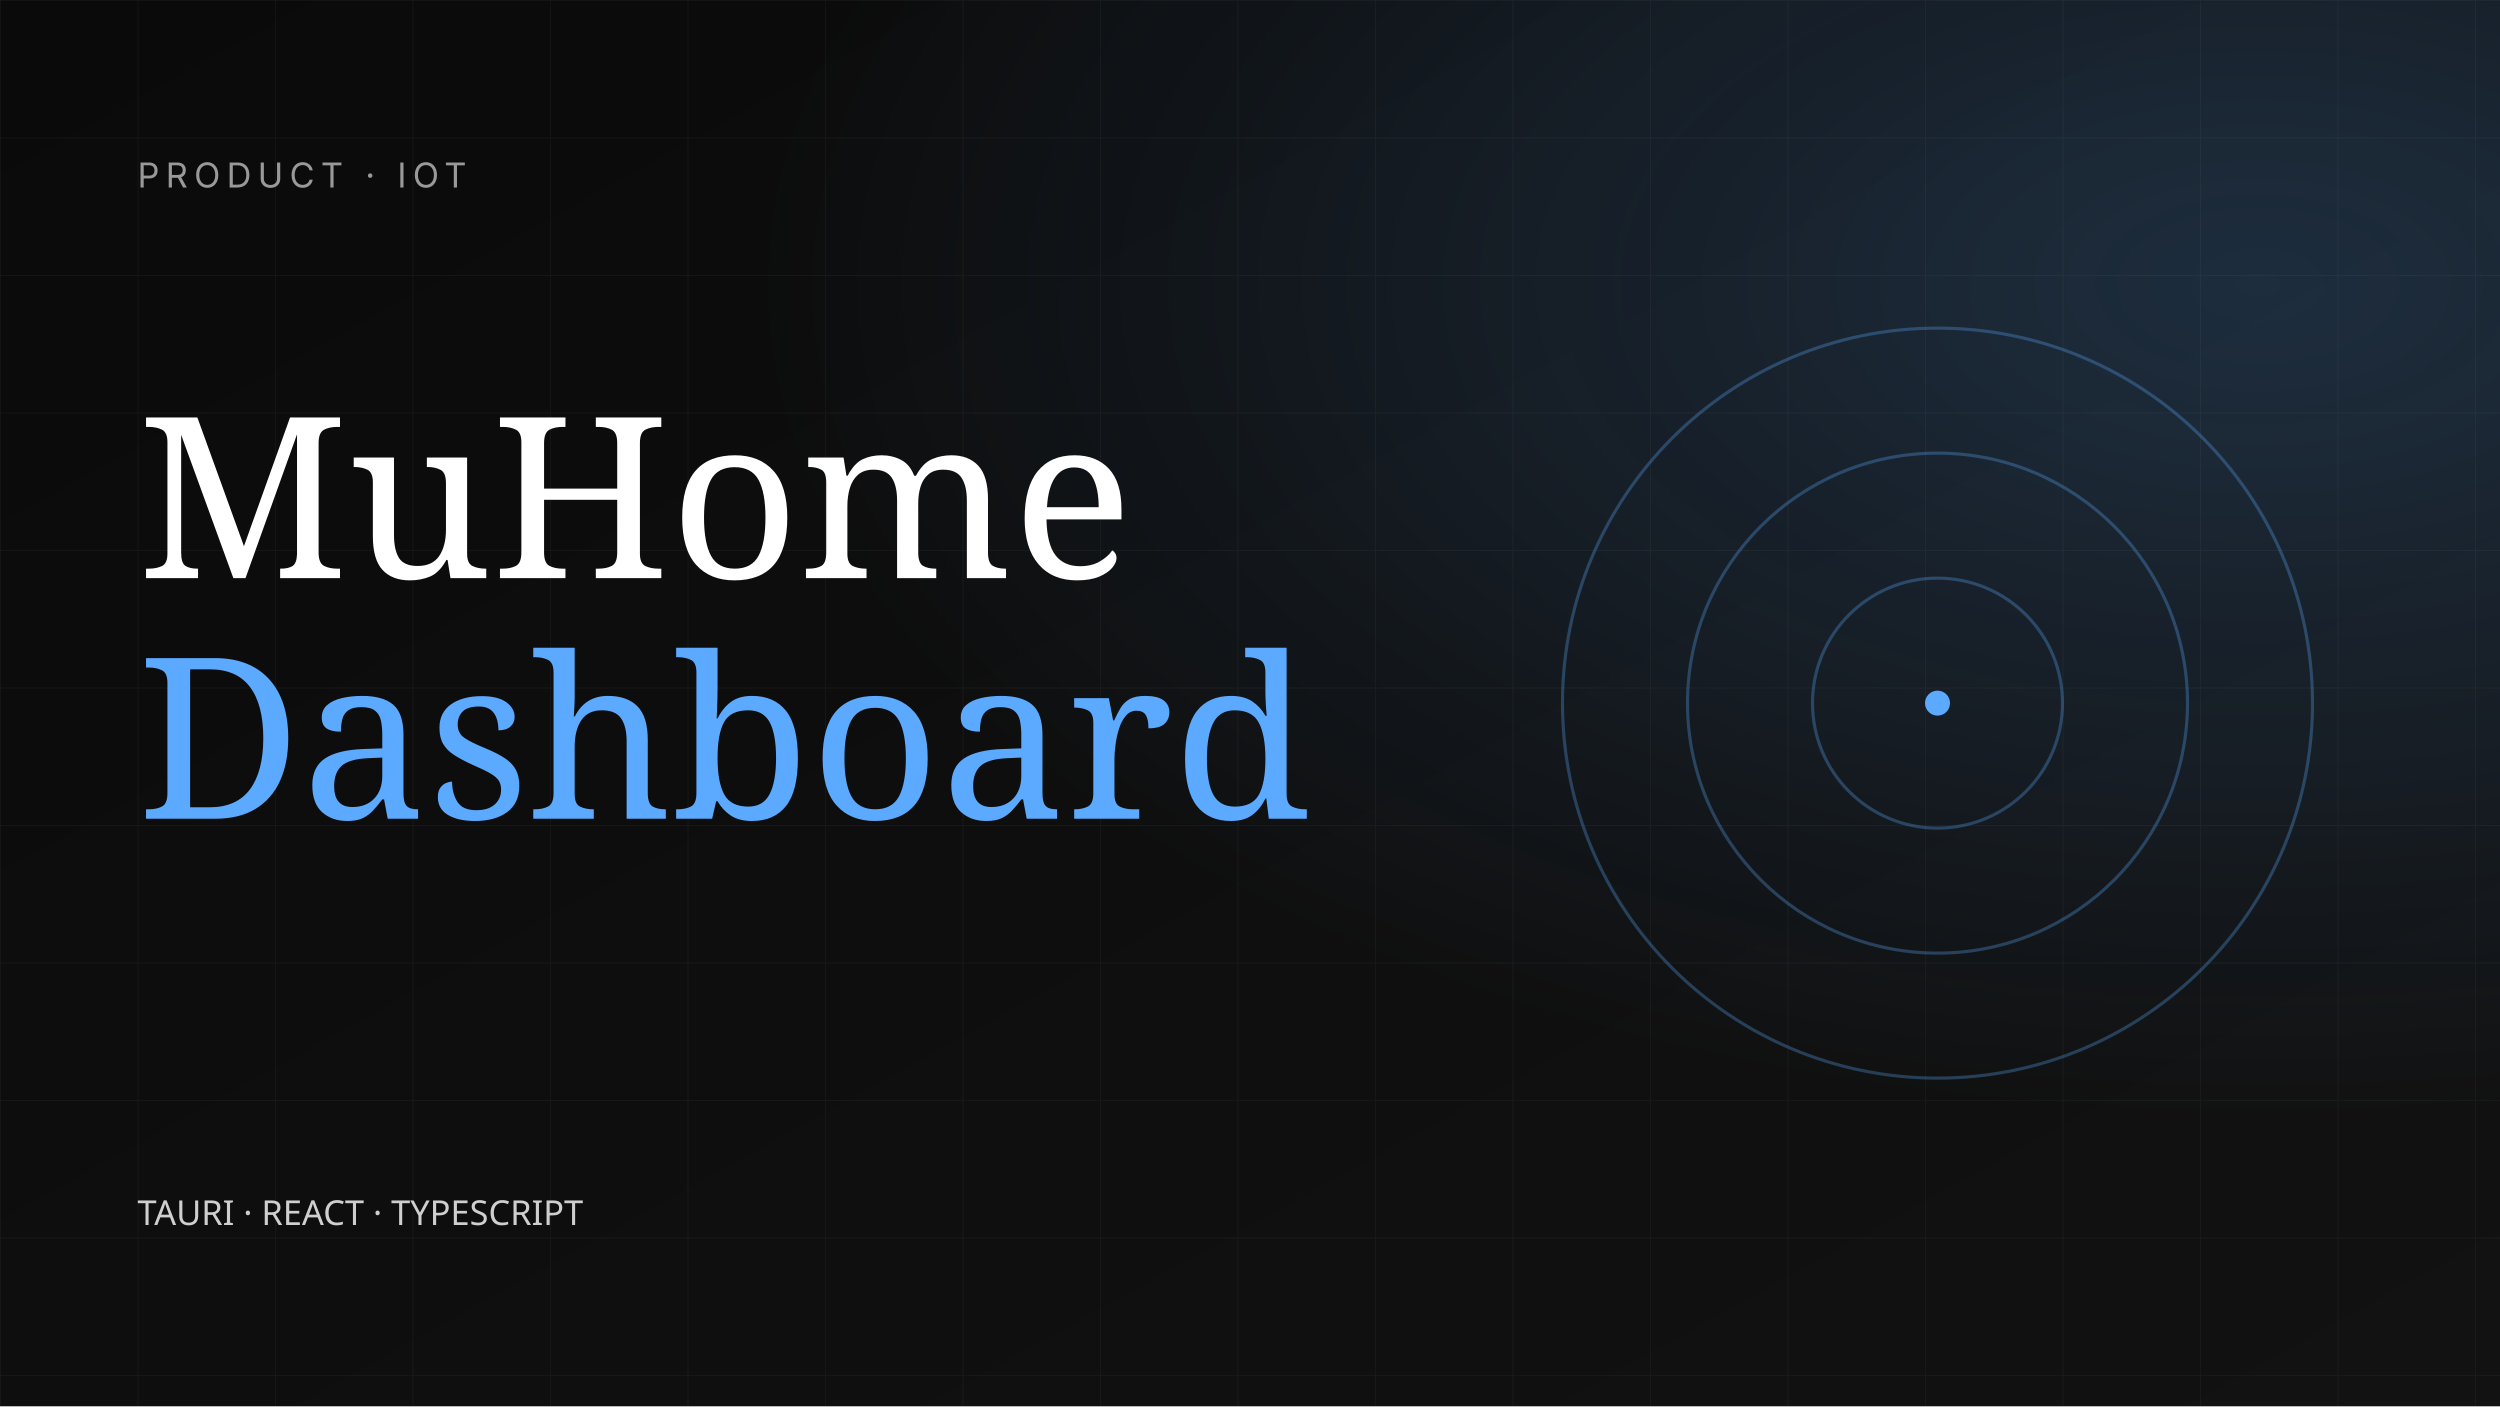
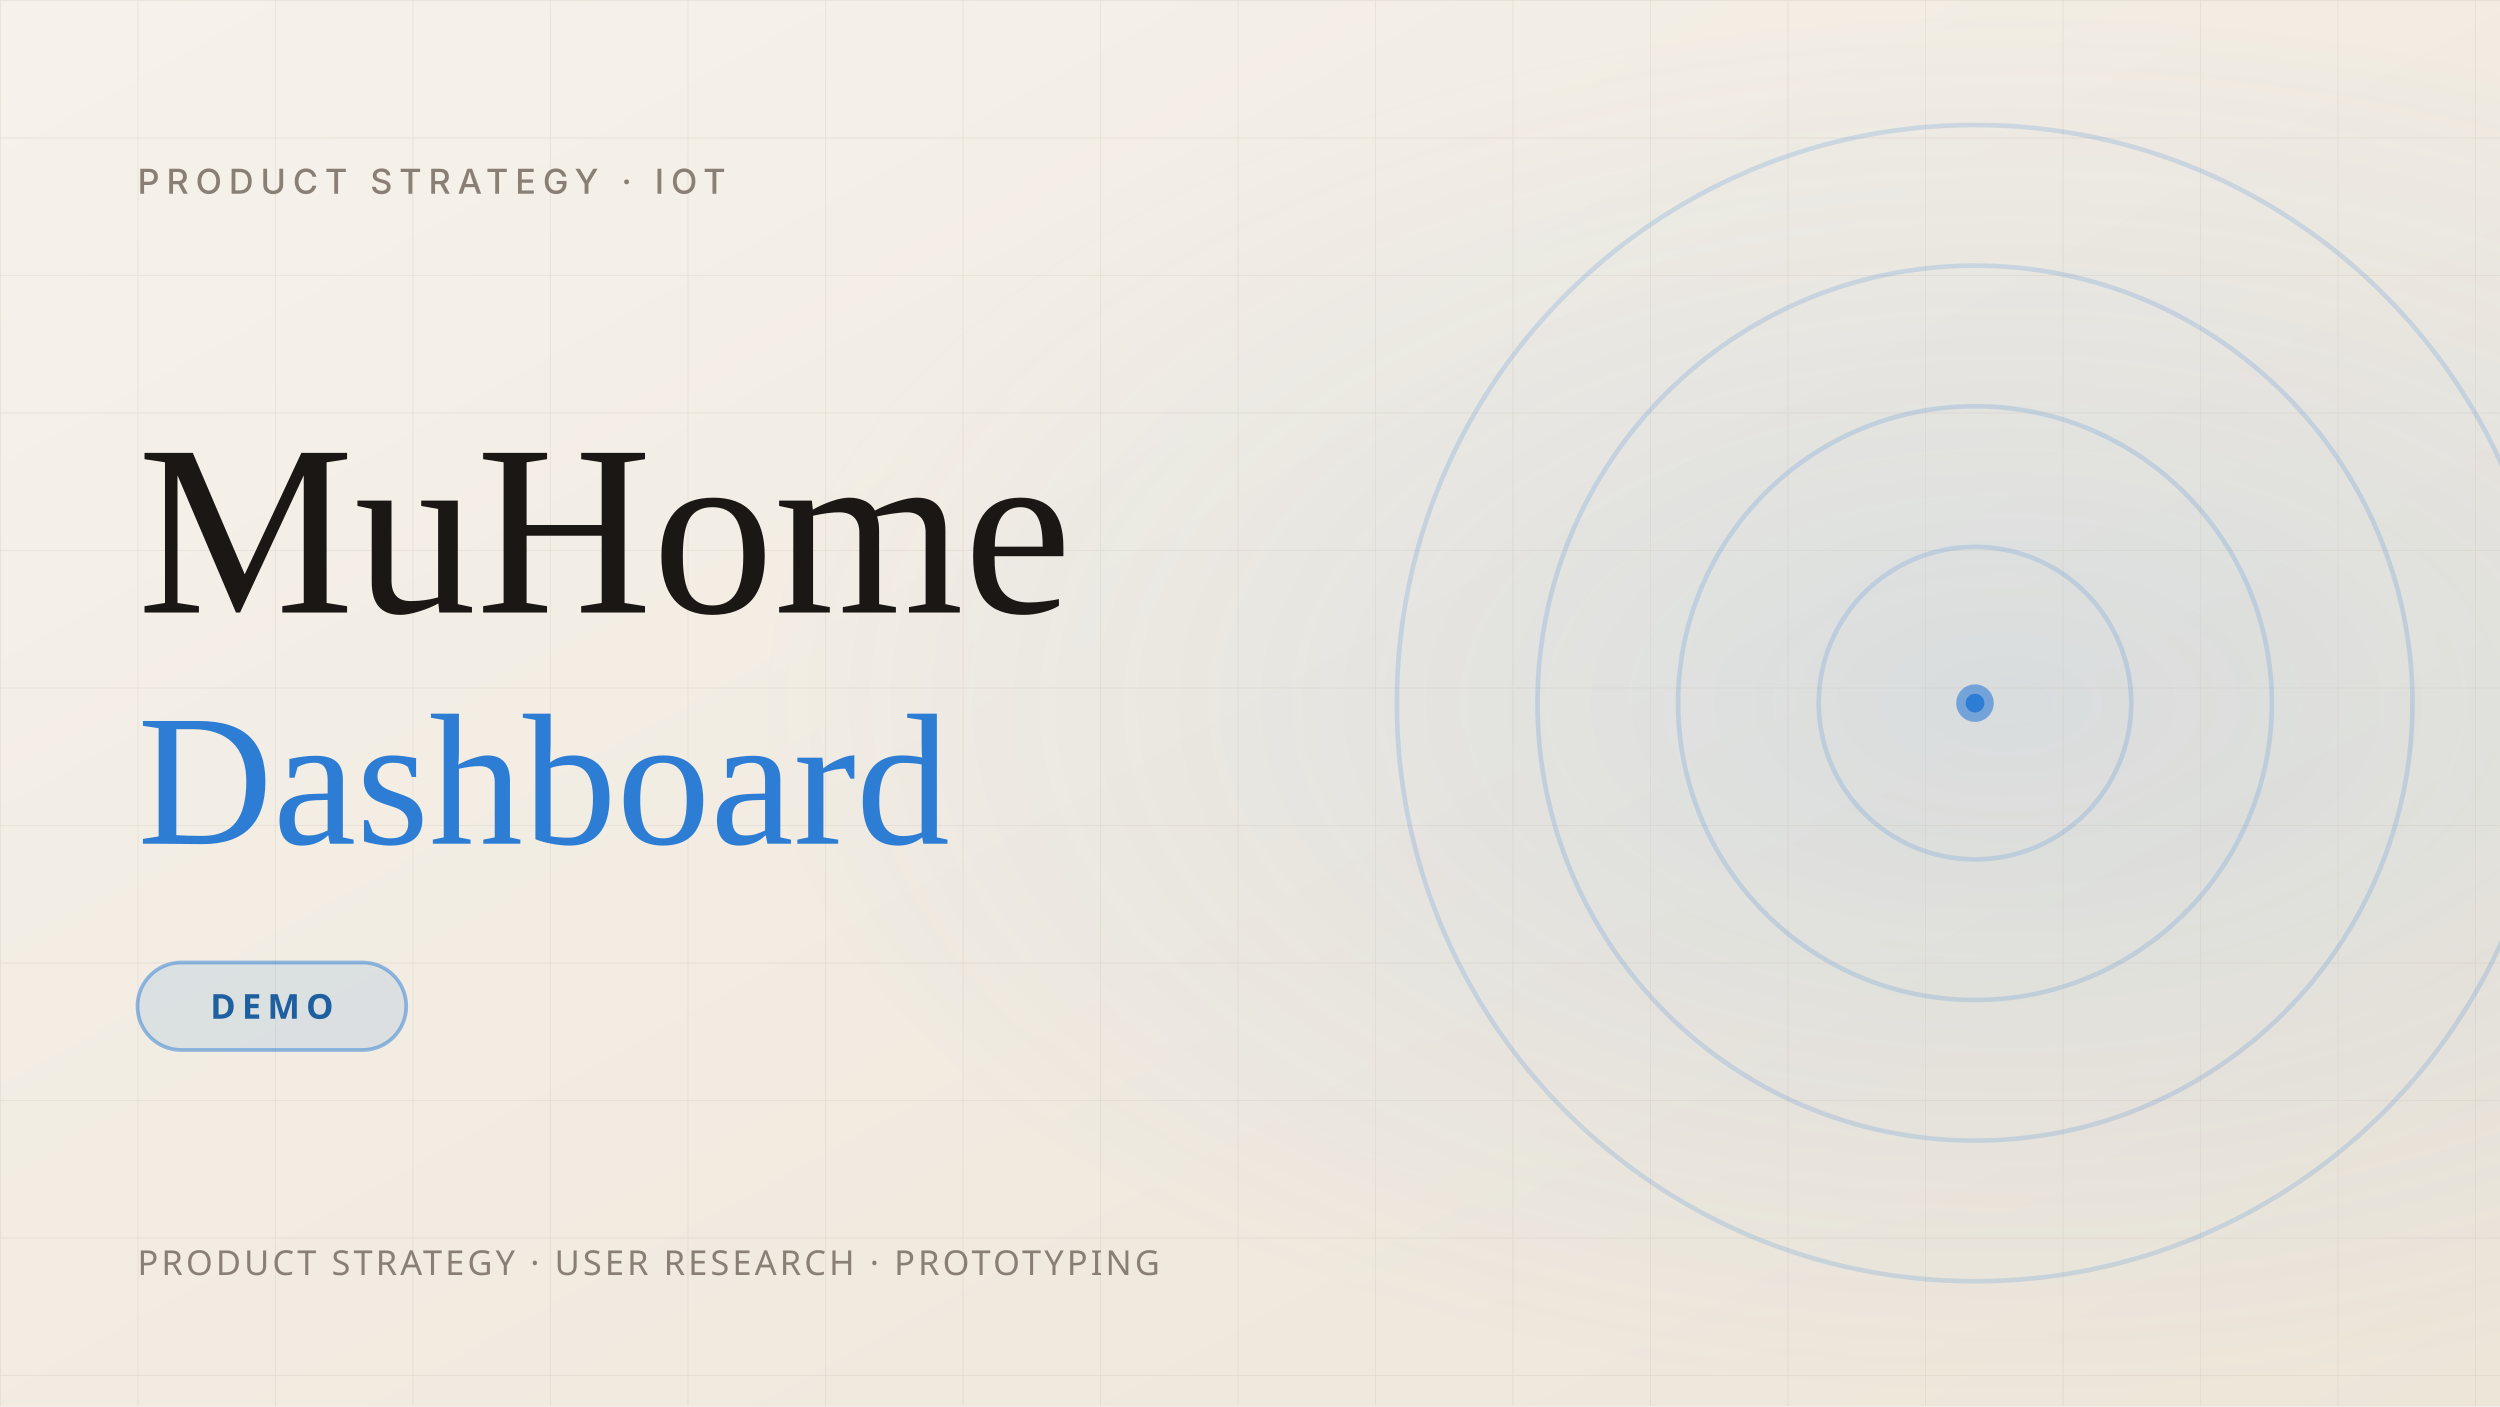
<svg xmlns="http://www.w3.org/2000/svg" viewBox="0 0 800 450" width="800" height="450" role="img" aria-labelledby="title">
  <defs>
    <linearGradient id="bg" x1="0" y1="0" x2="1" y2="1">
-       <stop offset="0" stop-color="#0a0a0a" />
-       <stop offset="1" stop-color="#121212" />
+       <stop offset="0" stop-color="#F6F2EB" />
+       <stop offset="1" stop-color="#EDE5D8" />
    </linearGradient>
-     <radialGradient id="accent" cx="90%" cy="20%" r="60%">
-       <stop offset="0" stop-color="#5BAAFF" stop-opacity="0.2" />
-       <stop offset="1" stop-color="#5BAAFF" stop-opacity="0" />
+     <radialGradient id="glow" cx="80%" cy="50%" r="50%">
+       <stop offset="0" stop-color="#2E7DD4" stop-opacity="0.12" />
+       <stop offset="1" stop-color="#2E7DD4" stop-opacity="0" />
    </radialGradient>
    <pattern id="grid" width="44" height="44" patternUnits="userSpaceOnUse">
-       <path d="M 44 0 L 0 0 0 44" fill="none" stroke="#ffffff" stroke-opacity="0.05" stroke-width="0.5" />
+       <path d="M 44 0 L 0 0 0 44" fill="none" stroke="#C8BFB0" stroke-opacity="0.35" stroke-width="0.5" />
    </pattern>
  </defs>
  <rect width="800" height="450" fill="url(#bg)" />
-   <rect width="800" height="450" fill="url(#accent)" />
+   <rect width="800" height="450" fill="url(#glow)" />
  <rect width="800" height="450" fill="url(#grid)" />
-   <g fill="none" stroke="#5BAAFF" stroke-opacity="0.3" stroke-width="1">
-     <circle cx="620" cy="225" r="40" />
-     <circle cx="620" cy="225" r="80" />
-     <circle cx="620" cy="225" r="120" />
+   <g fill="none" stroke="#2E7DD4" stroke-opacity="0.18" stroke-width="1.5">
+     <circle cx="632" cy="225" r="50" />
+     <circle cx="632" cy="225" r="95" />
+     <circle cx="632" cy="225" r="140" />
+     <circle cx="632" cy="225" r="185" />
  </g>
-   <circle cx="620" cy="225" r="4" fill="#5BAAFF" />
-   <text x="44" y="60" fill="#999" font-family="system-ui, -apple-system, sans-serif" font-size="11" letter-spacing="2">PRODUCT · IOT</text>
-   <text x="44" y="185" fill="#ffffff" font-family="Georgia, serif" font-size="72" font-weight="400">MuHome</text>
-   <text x="44" y="262" fill="#5BAAFF" font-family="Georgia, serif" font-size="72" font-weight="400">Dashboard</text>
-   <text x="44" y="392" fill="#ffffff" fill-opacity="0.8" font-family="system-ui, sans-serif" font-size="11">TAURI · REACT · TYPESCRIPT</text>
+   <circle cx="632" cy="225" r="6" fill="#2E7DD4" opacity="0.6" />
+   <circle cx="632" cy="225" r="3" fill="#2E7DD4" />
+   <text x="44" y="62" fill="#8A7F74" font-family="system-ui,-apple-system,sans-serif" font-size="11" letter-spacing="2.2" font-weight="500">PRODUCT STRATEGY · IOT</text>
+   <text x="44" y="196" fill="#1A1714" font-family="Georgia,'Times New Roman',serif" font-size="78" font-weight="400">MuHome</text>
+   <text x="44" y="270" fill="#2E7DD4" font-family="Georgia,'Times New Roman',serif" font-size="60" font-weight="400">Dashboard</text>
+   <rect x="44" y="308" width="86" height="28" rx="14" fill="#2E7DD4" opacity="0.12" />
+   <rect x="44" y="308" width="86" height="28" rx="14" fill="none" stroke="#2E7DD4" stroke-width="1.2" opacity="0.5" />
+   <text x="87" y="326" text-anchor="middle" fill="#1E5FA0" font-family="system-ui,sans-serif" font-size="11" font-weight="700" letter-spacing="2">DEMO</text>
+   <text x="44" y="408" fill="#8A7F74" font-family="system-ui,sans-serif" font-size="11" letter-spacing="1">PRODUCT STRATEGY · USER RESEARCH · PROTOTYPING</text>
</svg>
